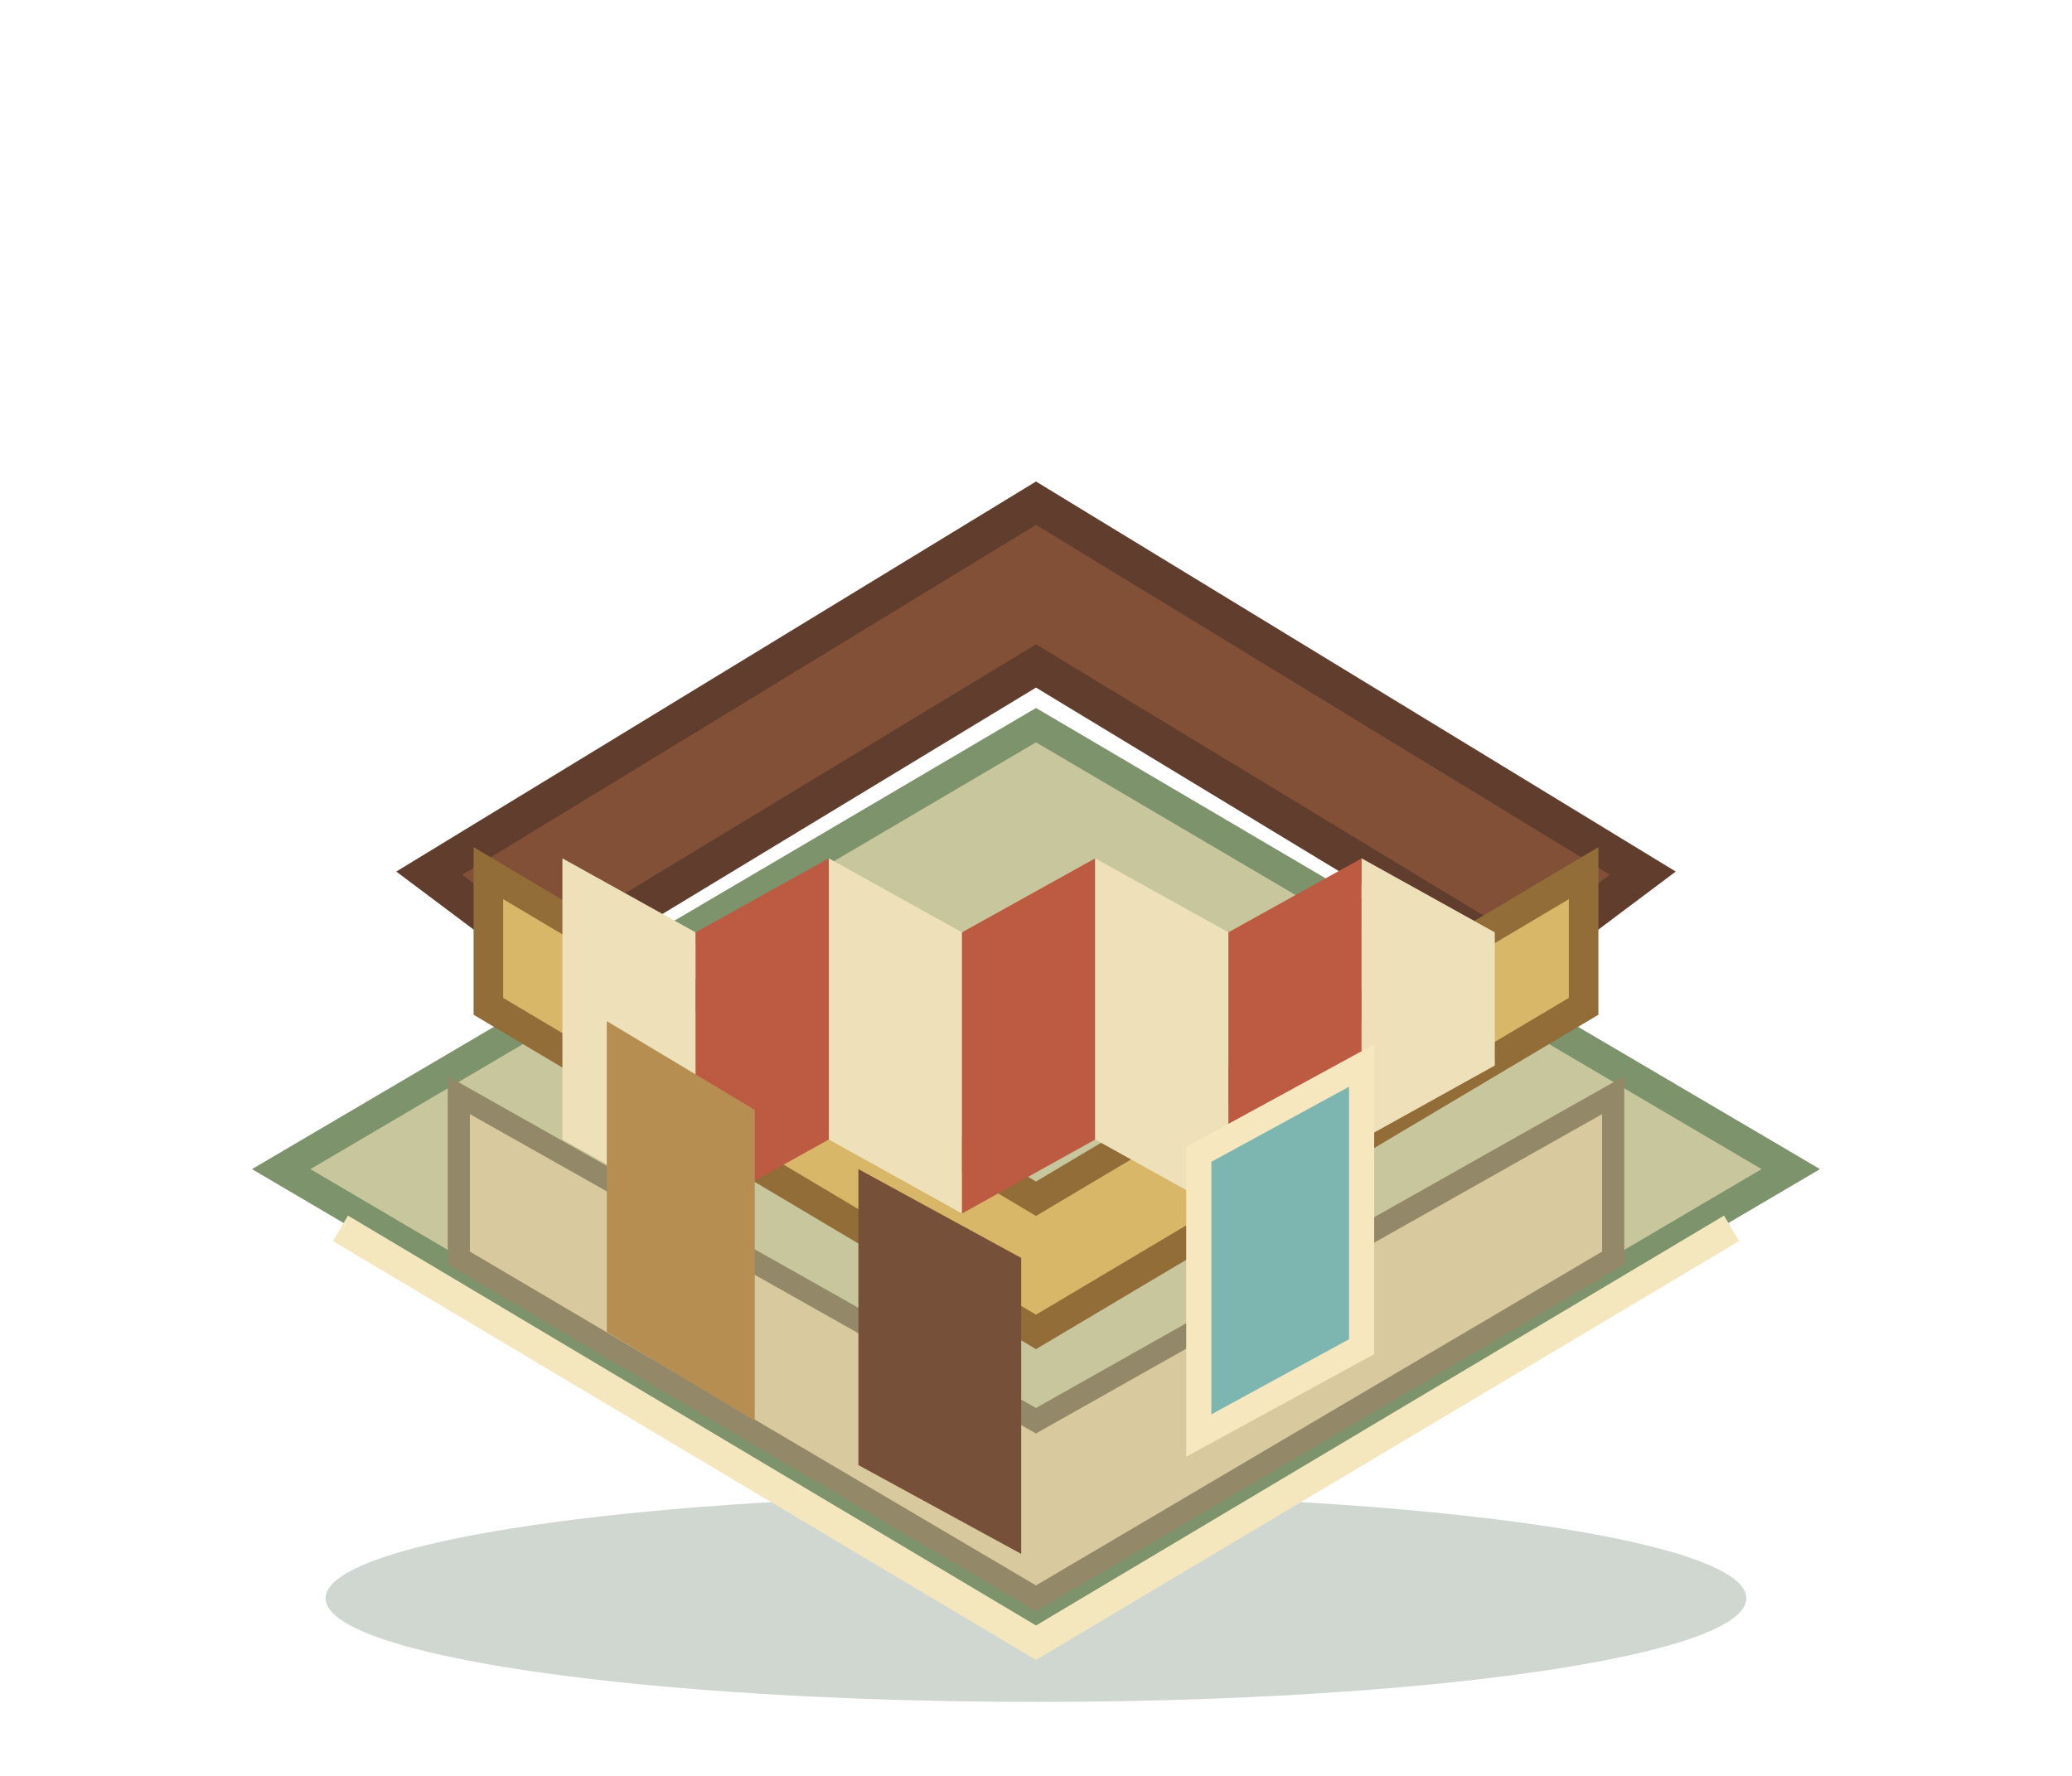
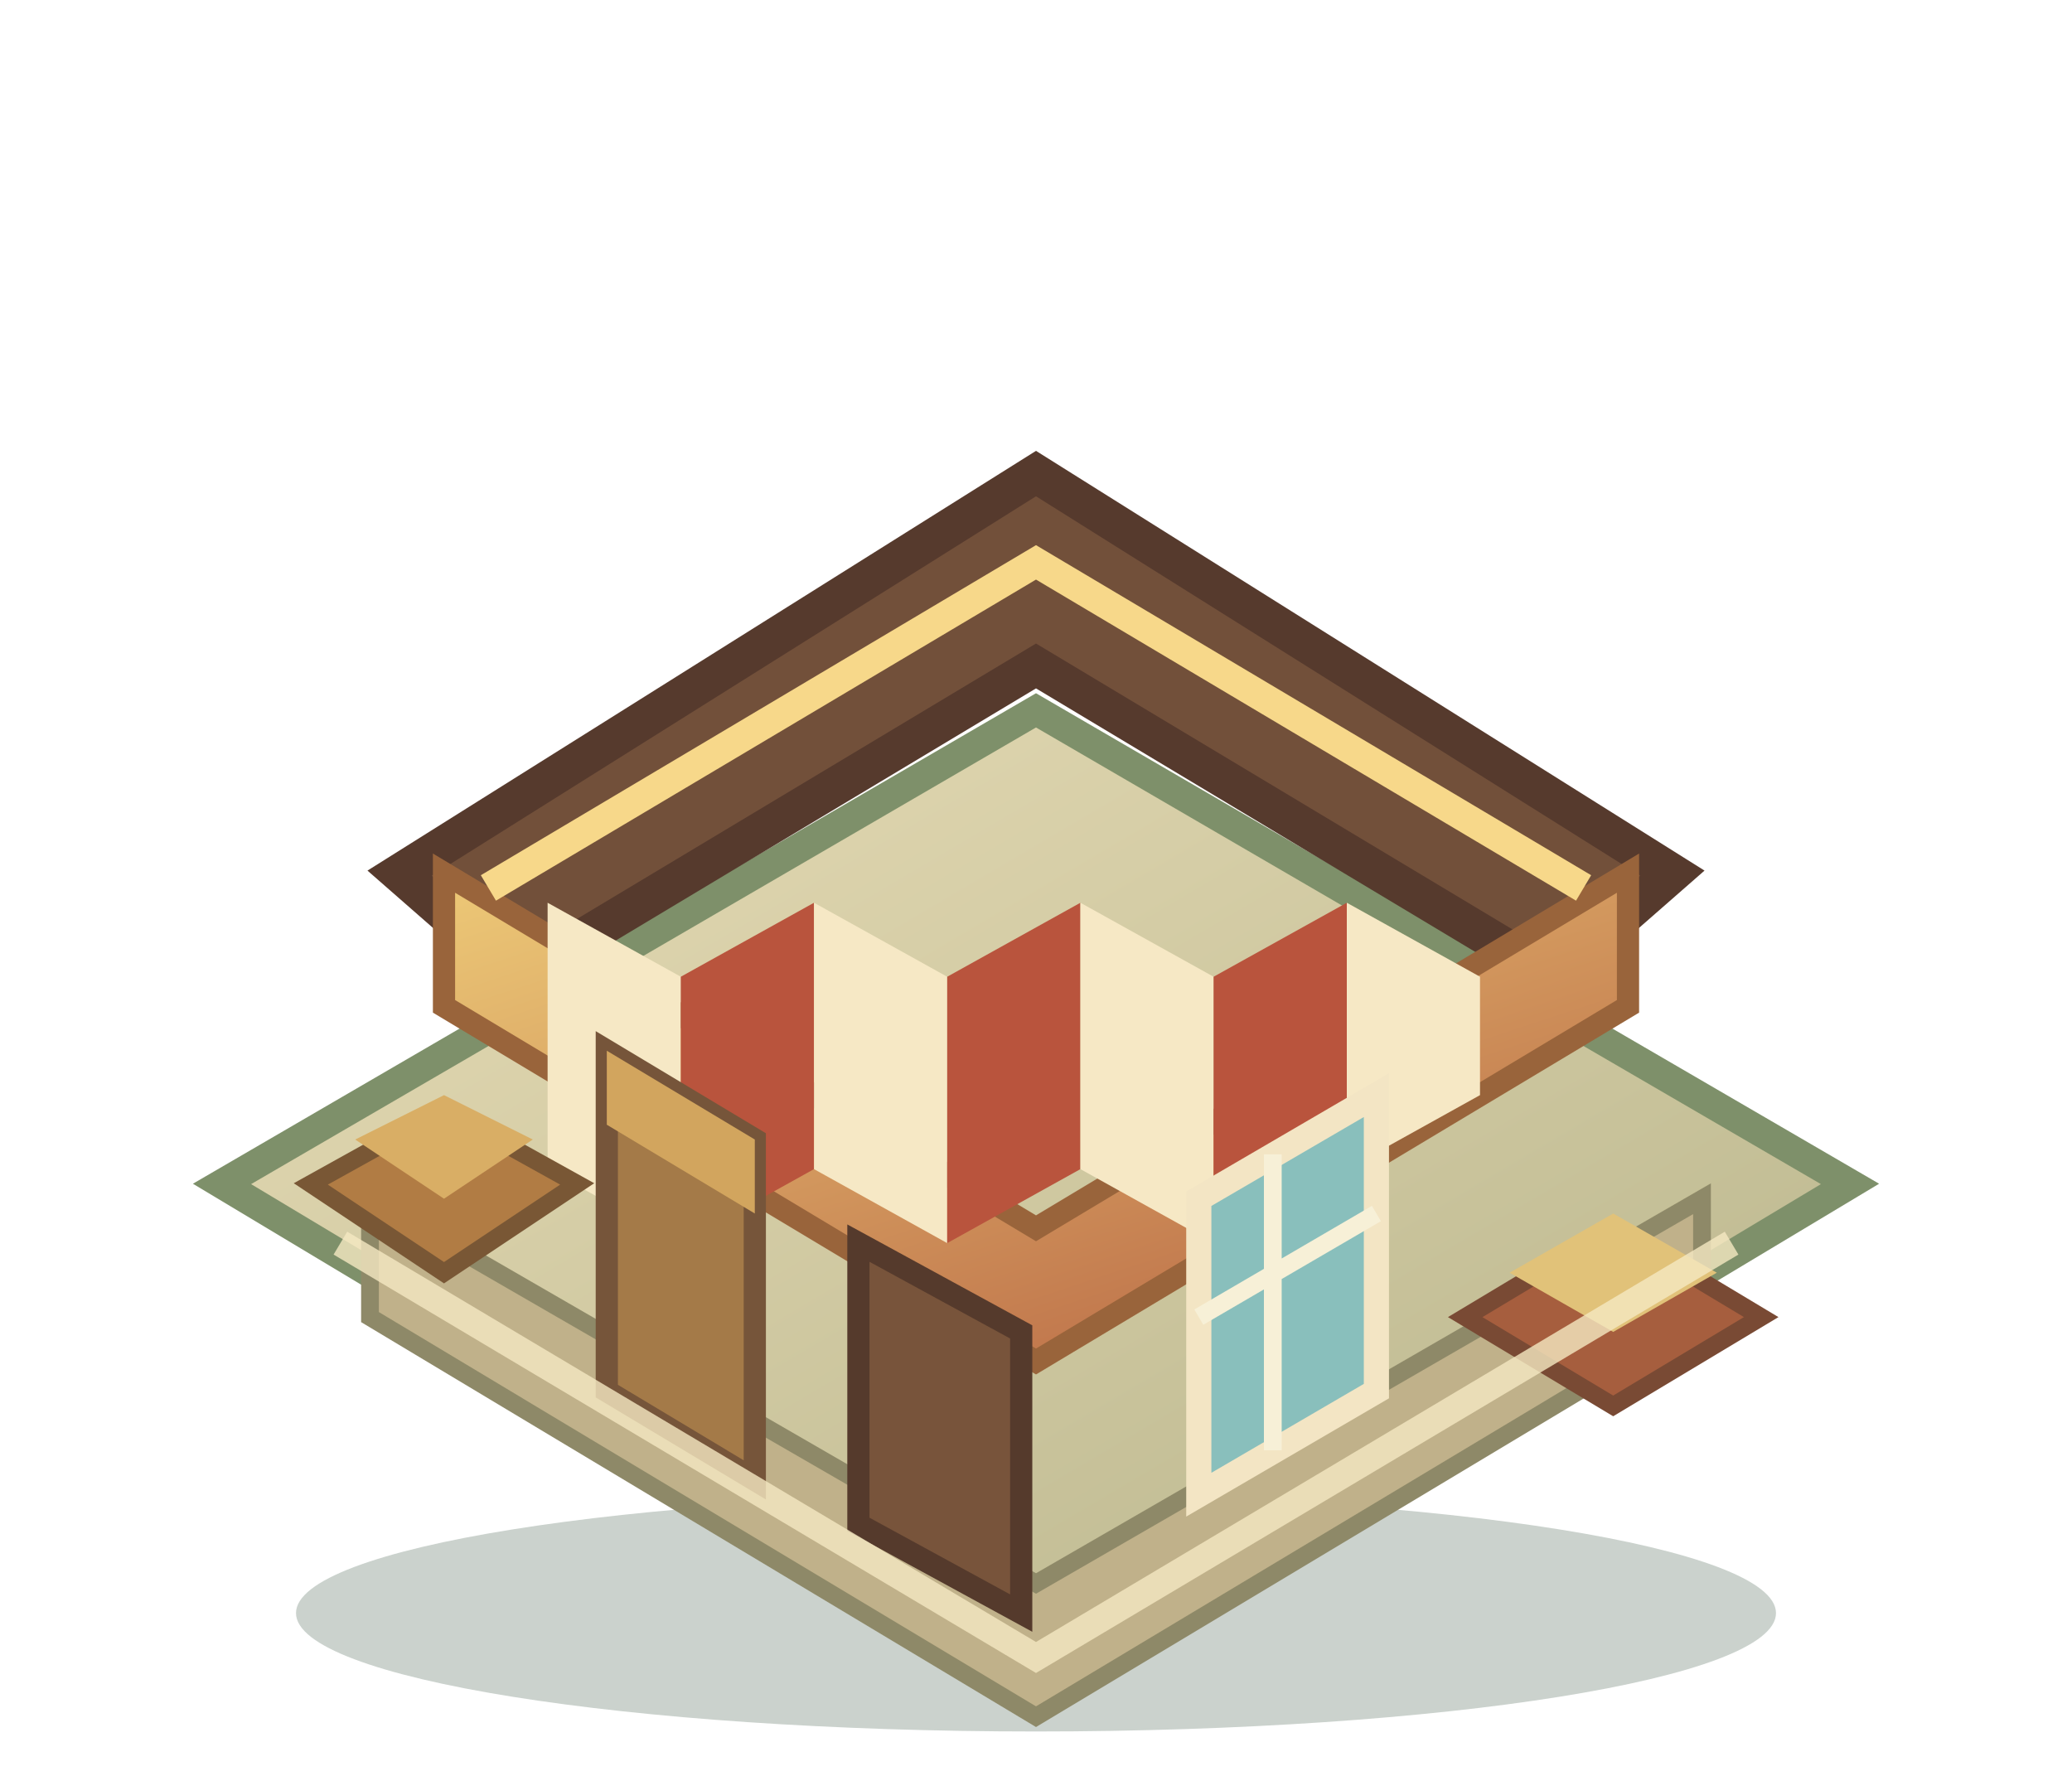
<svg xmlns="http://www.w3.org/2000/svg" width="140" height="120" viewBox="0 0 140 120">
-   <ellipse cx="70" cy="108" rx="48" ry="7" fill="#27472f" opacity=".22" />
-   <path d="M19 79 70 49 121 79 70 109Z" fill="#c7c69c" stroke="#7c936b" stroke-width="2" />
-   <path d="M31 74 70 96 109 74 109 85 70 108 31 85Z" fill="#d9c99e" stroke="#938968" stroke-width="1.5" />
-   <path d="M29 59 70 34 111 59 103 65 70 45 37 65Z" fill="#815037" stroke="#603d2c" stroke-width="2.5" />
-   <path d="M33 59 70 81 107 59 107 68 70 90 33 68Z" fill="#d8b768" stroke="#926d37" stroke-width="2" />
-   <path d="M38 58V77L47 82V63Z" fill="#eee0b8" />
-   <path d="M47 63V82L56 77V58Z" fill="#bd5a42" />
-   <path d="M56 58V77L65 82V63Z" fill="#eee0b8" />
-   <path d="M65 63V82L74 77V58Z" fill="#bd5a42" />
-   <path d="M74 58V77L83 82V63Z" fill="#eee0b8" />
-   <path d="M83 63V82L92 77V58Z" fill="#bd5a42" />
-   <path d="M92 58V77L101 72V63Z" fill="#eee0b8" />
-   <path d="M41 69 51 75V96L41 90Z" fill="#b78e52" />
-   <path d="M58 79 69 85V105L58 99Z" fill="#765039" />
-   <path d="M81 78 92 72V91L81 97Z" fill="#7db5b1" stroke="#f7e7bf" stroke-width="1.7" />
-   <path d="M23 83 70 111 117 83" fill="none" stroke="#f4e7be" stroke-width="2" />
+   <defs>
+     <linearGradient id="market-floor" x1="0" y1="0" x2="1" y2="1">
+       <stop stop-color="#e8ddb7" />
+       <stop offset="1" stop-color="#b6b38a" />
+     </linearGradient>
+     <linearGradient id="awning" x1="0" y1="0" x2=".8" y2="1">
+       <stop stop-color="#edc977" />
+       <stop offset="1" stop-color="#ba6a46" />
+     </linearGradient>
+   </defs>
+   <ellipse cx="70" cy="109" rx="50" ry="8" fill="#24442e" opacity=".24" />
+   <path d="M15 80 70 48 125 80 70 113Z" fill="url(#market-floor)" stroke="#7e906a" stroke-width="2" />
+   <path d="M25 81 70 107 115 81 115 89 70 116 25 89Z" fill="#c0b18a" stroke="#8e8968" stroke-width="1.2" />
+   <path d="M27 59 70 32 113 59 105 66 70 45 35 66Z" fill="#72503a" stroke="#563a2d" stroke-width="2.6" />
+   <path d="M30 59 70 83 110 59 110 68 70 92 30 68Z" fill="url(#awning)" stroke="#99643b" stroke-width="1.5" />
+   <path d="M37 61V79L46 84V66Z" fill="#f6e8c5" />
+   <path d="M46 66V84L55 79V61Z" fill="#b9543d" />
+   <path d="M55 61V79L64 84V66Z" fill="#f6e8c5" />
+   <path d="M64 66V84L73 79V61Z" fill="#b9543d" />
+   <path d="M73 61V79L82 84V66Z" fill="#f6e8c5" />
+   <path d="M82 66V84L91 79V61Z" fill="#b9543d" />
+   <path d="M91 61V79L100 74V66Z" fill="#f6e8c5" />
+   <path d="M33 60 70 38 107 60" fill="none" stroke="#f7d88a" stroke-width="2" />
+   <path d="M41 71V94L51 100V77Z" fill="#a47a48" stroke="#76553a" stroke-width="1.5" />
+   <path d="M41 71 51 77 51 82 41 76Z" fill="#d2a55e" />
+   <path d="M58 84 69 90V109L58 103Z" fill="#78543b" stroke="#553a2c" stroke-width="1.5" />
+   <path d="M81 81 93 74V94L81 101Z" fill="#89bfbc" stroke="#f3e5c4" stroke-width="1.7" />
+   <path d="M86 78V98M81 89 93 82" stroke="#f7f0d7" stroke-width="1.2" />
+   <g>
+     <path d="M21 80 30 75 39 80 30 86Z" fill="#b17c44" stroke="#795735" stroke-width="1.2" />
+     <path d="M24 77 30 74 36 77 30 81Z" fill="#d9ae65" />
+     <path d="M99 89 109 83 119 89 109 95Z" fill="#a65e3e" stroke="#794a34" stroke-width="1.2" />
+     <path d="M102 86 109 82 116 86 109 90Z" fill="#e1c279" />
+   </g>
+   <path d="M23 84 70 112 117 84" fill="none" stroke="#f5e8c2" stroke-width="1.8" opacity=".8" />
</svg>
